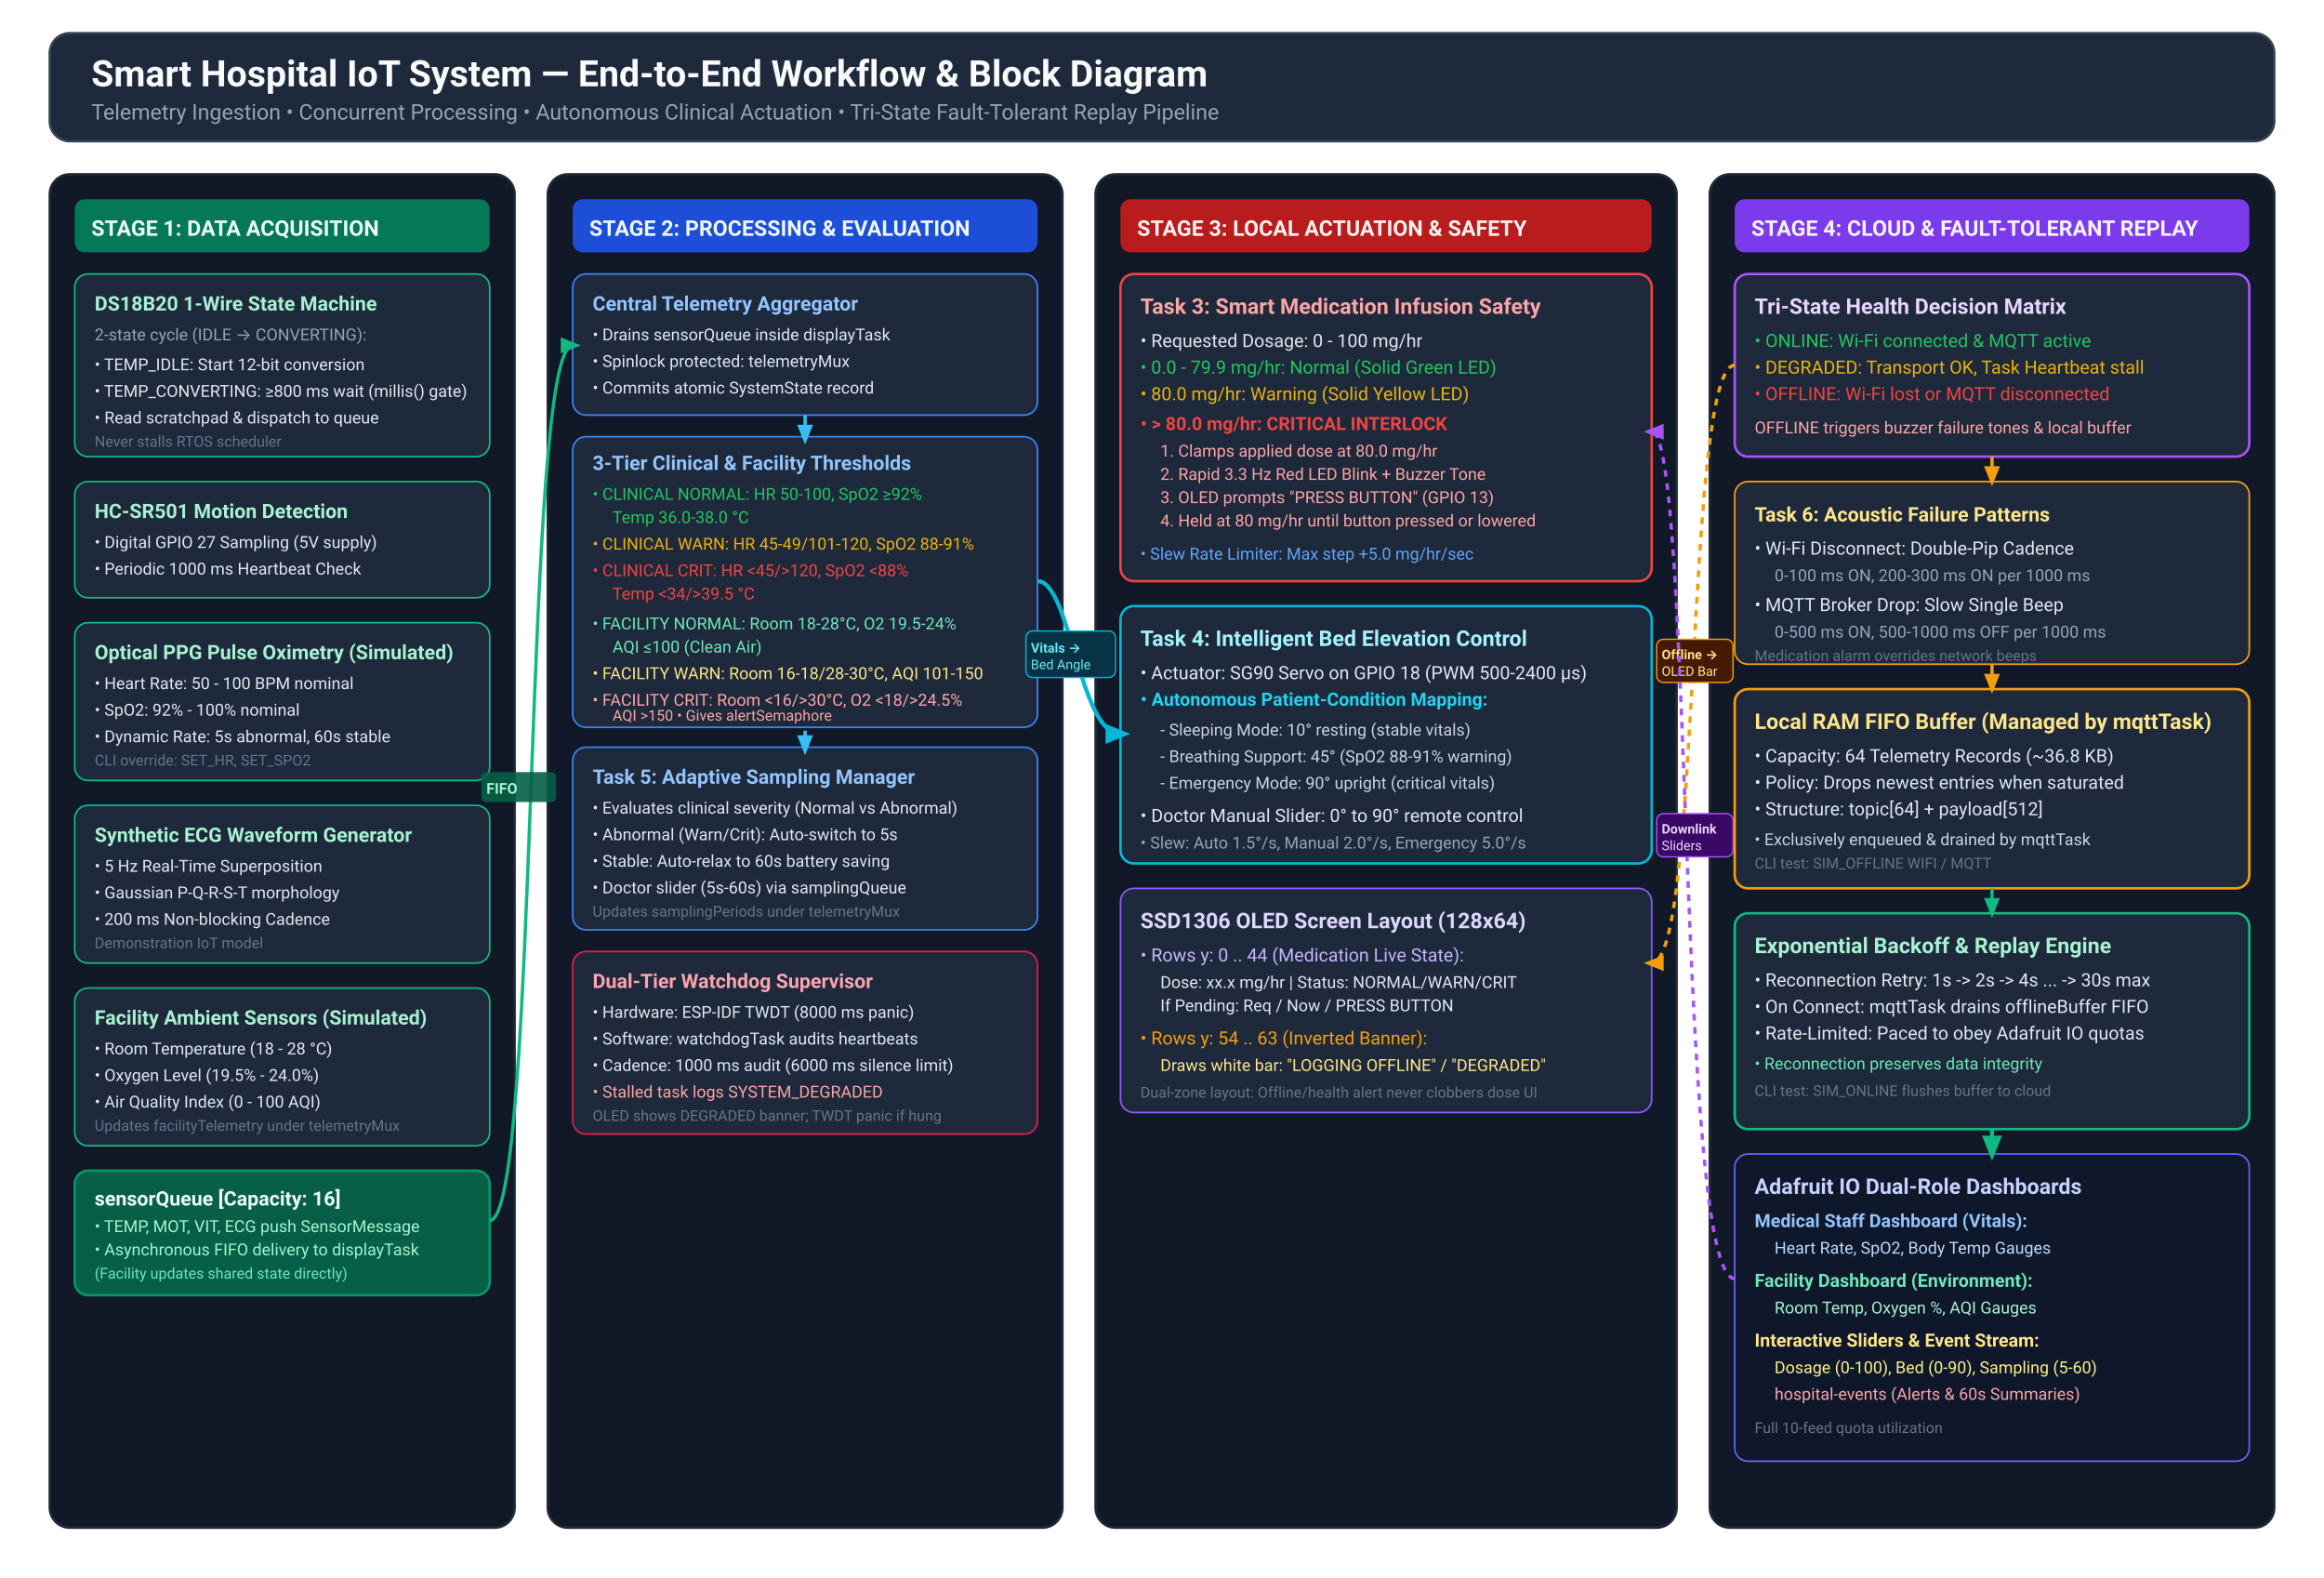
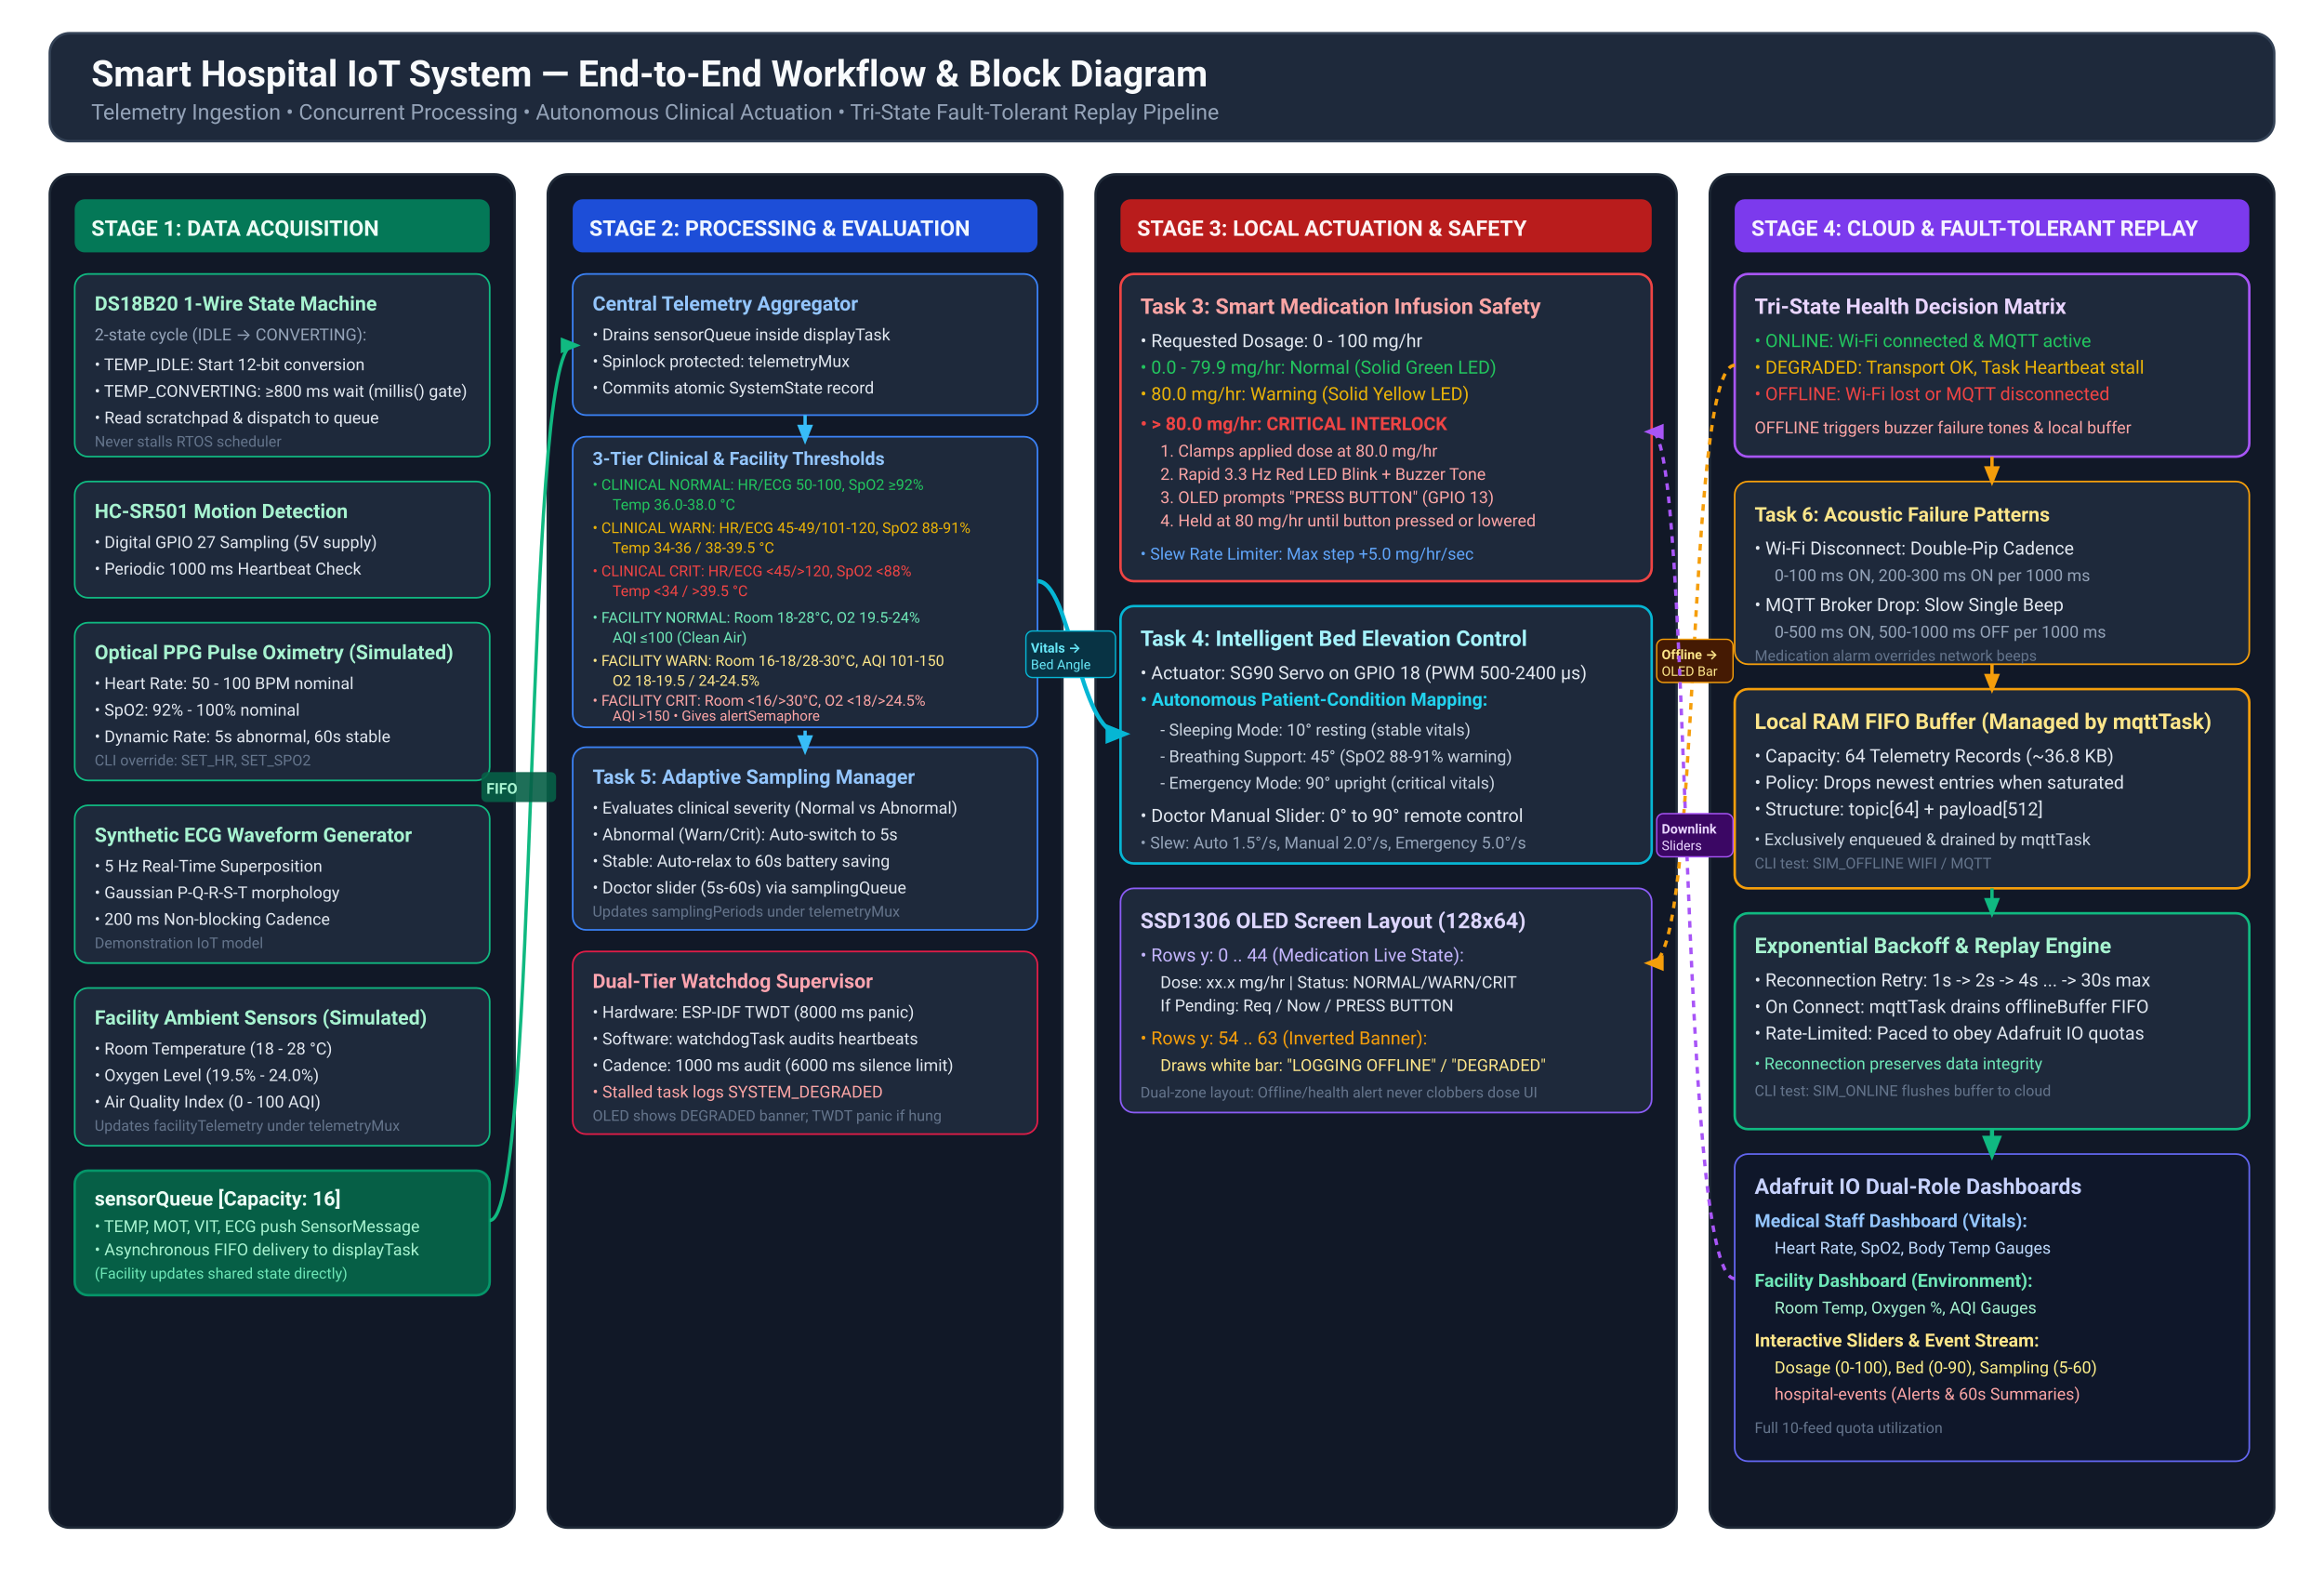
<svg xmlns="http://www.w3.org/2000/svg" viewBox="0 0 1400 950" width="1400" height="950" style="background:#0b1120; font-family:'Segoe UI', -apple-system, BlinkMacSystemFont, Roboto, sans-serif;">
  <defs>
    <linearGradient id="boxGrad1" x1="0%" y1="0%" x2="100%" y2="100%">
      <stop offset="0%" stop-color="#1e293b" />
      <stop offset="100%" stop-color="#0f172a" />
    </linearGradient>
    <linearGradient id="headerGrad" x1="0%" y1="0%" x2="100%" y2="0%">
      <stop offset="0%" stop-color="#1e3a8a" />
      <stop offset="100%" stop-color="#0f172a" />
    </linearGradient>
    <marker id="wfArrow" viewBox="0 0 10 10" refX="6" refY="5" markerWidth="6" markerHeight="6" orient="auto-start-reverse">
      <path d="M 0 1 L 10 5 L 0 9 z" fill="#38bdf8" />
    </marker>
    <marker id="wfArrowBlue" viewBox="0 0 10 10" refX="6" refY="5" markerWidth="6" markerHeight="6" orient="auto-start-reverse">
      <path d="M 0 1 L 10 5 L 0 9 z" fill="#38bdf8" />
    </marker>
    <marker id="wfArrowGreen" viewBox="0 0 10 10" refX="6" refY="5" markerWidth="6" markerHeight="6" orient="auto-start-reverse">
      <path d="M 0 1 L 10 5 L 0 9 z" fill="#10b981" />
    </marker>
    <marker id="wfArrowRed" viewBox="0 0 10 10" refX="6" refY="5" markerWidth="6" markerHeight="6" orient="auto-start-reverse">
      <path d="M 0 1 L 10 5 L 0 9 z" fill="#ef4444" />
    </marker>
    <marker id="wfArrowAmber" viewBox="0 0 10 10" refX="6" refY="5" markerWidth="6" markerHeight="6" orient="auto-start-reverse">
      <path d="M 0 1 L 10 5 L 0 9 z" fill="#f59e0b" />
    </marker>
    <marker id="wfArrowCyan" viewBox="0 0 10 10" refX="6" refY="5" markerWidth="6" markerHeight="6" orient="auto-start-reverse">
      <path d="M 0 1 L 10 5 L 0 9 z" fill="#06b6d4" />
    </marker>
    <marker id="wfArrowPurple" viewBox="0 0 10 10" refX="6" refY="5" markerWidth="6" markerHeight="6" orient="auto-start-reverse">
      <path d="M 0 1 L 10 5 L 0 9 z" fill="#a855f7" />
    </marker>
  </defs>
  <rect x="30" y="20" width="1340" height="65" rx="12" fill="#1e293b" stroke="#334155" stroke-width="1.5" />
  <text x="55" y="52" fill="#f8fafc" font-size="22" font-weight="bold">Smart Hospital IoT System — End-to-End Workflow &amp; Block Diagram</text>
  <text x="55" y="72" fill="#94a3b8" font-size="13">Telemetry Ingestion • Concurrent Processing • Autonomous Clinical Actuation • Tri-State Fault-Tolerant Replay Pipeline</text>
  <rect x="30" y="105" width="280" height="815" rx="12" fill="#111827" stroke="#1f2937" stroke-width="1.5" />
  <rect x="45" y="120" width="250" height="32" rx="6" fill="#047857" />
  <text x="55" y="142" fill="#ecfdf5" font-size="13" font-weight="bold">STAGE 1: DATA ACQUISITION</text>
  <g transform="translate(45, 165)">
    <rect x="0" y="0" width="250" height="110" rx="8" fill="#1e293b" stroke="#10b981" stroke-width="1" />
    <text x="12" y="22" fill="#a7f3d0" font-size="12" font-weight="bold">DS18B20 1-Wire State Machine</text>
    <text x="12" y="40" fill="#94a3b8" font-size="10">2-state cycle (IDLE → CONVERTING):</text>
    <text x="12" y="58" fill="#e2e8f0" font-size="10">• TEMP_IDLE: Start 12-bit conversion</text>
    <text x="12" y="74" fill="#e2e8f0" font-size="10">• TEMP_CONVERTING: ≥800 ms wait (millis() gate)</text>
    <text x="12" y="90" fill="#e2e8f0" font-size="10">• Read scratchpad &amp; dispatch to queue</text>
    <text x="12" y="104" fill="#64748b" font-size="9">Never stalls RTOS scheduler</text>
    <rect x="0" y="125" width="250" height="70" rx="8" fill="#1e293b" stroke="#10b981" stroke-width="1" />
    <text x="12" y="147" fill="#a7f3d0" font-size="12" font-weight="bold">HC-SR501 Motion Detection</text>
    <text x="12" y="165" fill="#e2e8f0" font-size="10">• Digital GPIO 27 Sampling (5V supply)</text>
    <text x="12" y="181" fill="#e2e8f0" font-size="10">• Periodic 1000 ms Heartbeat Check</text>
    <rect x="0" y="210" width="250" height="95" rx="8" fill="#1e293b" stroke="#10b981" stroke-width="1" />
    <text x="12" y="232" fill="#a7f3d0" font-size="12" font-weight="bold">Optical PPG Pulse Oximetry (Simulated)</text>
    <text x="12" y="250" fill="#e2e8f0" font-size="10">• Heart Rate: 50 - 100 BPM nominal</text>
    <text x="12" y="266" fill="#e2e8f0" font-size="10">• SpO2: 92% - 100% nominal</text>
    <text x="12" y="282" fill="#e2e8f0" font-size="10">• Dynamic Rate: 5s abnormal, 60s stable</text>
    <text x="12" y="296" fill="#64748b" font-size="9">CLI override: SET_HR, SET_SPO2</text>
    <rect x="0" y="320" width="250" height="95" rx="8" fill="#1e293b" stroke="#10b981" stroke-width="1" />
    <text x="12" y="342" fill="#a7f3d0" font-size="12" font-weight="bold">Synthetic ECG Waveform Generator</text>
    <text x="12" y="360" fill="#e2e8f0" font-size="10">• 5 Hz Real-Time Superposition</text>
    <text x="12" y="376" fill="#e2e8f0" font-size="10">• Gaussian P-Q-R-S-T morphology</text>
    <text x="12" y="392" fill="#e2e8f0" font-size="10">• 200 ms Non-blocking Cadence</text>
    <text x="12" y="406" fill="#64748b" font-size="9">Demonstration IoT model</text>
    <rect x="0" y="430" width="250" height="95" rx="8" fill="#1e293b" stroke="#10b981" stroke-width="1" />
    <text x="12" y="452" fill="#a7f3d0" font-size="12" font-weight="bold">Facility Ambient Sensors (Simulated)</text>
    <text x="12" y="470" fill="#e2e8f0" font-size="10">• Room Temperature (18 - 28 °C)</text>
    <text x="12" y="486" fill="#e2e8f0" font-size="10">• Oxygen Level (19.5% - 24.0%)</text>
    <text x="12" y="502" fill="#e2e8f0" font-size="10">• Air Quality Index (0 - 100 AQI)</text>
    <text x="12" y="516" fill="#64748b" font-size="9">Updates facilityTelemetry under telemetryMux</text>
    <rect x="0" y="540" width="250" height="75" rx="8" fill="#065f46" stroke="#059669" stroke-width="1.5" />
    <text x="12" y="561" fill="#ecfdf5" font-size="12" font-weight="bold">sensorQueue [Capacity: 16]</text>
    <text x="12" y="577" fill="#a7f3d0" font-size="10">• TEMP, MOT, VIT, ECG push SensorMessage</text>
    <text x="12" y="591" fill="#a7f3d0" font-size="10">• Asynchronous FIFO delivery to displayTask</text>
    <text x="12" y="605" fill="#6ee7b7" font-size="9">(Facility updates shared state directly)</text>
  </g>
  <rect x="330" y="105" width="310" height="815" rx="12" fill="#111827" stroke="#1f2937" stroke-width="1.5" />
  <rect x="345" y="120" width="280" height="32" rx="6" fill="#1d4ed8" />
  <text x="355" y="142" fill="#eff6ff" font-size="13" font-weight="bold">STAGE 2: PROCESSING &amp; EVALUATION</text>
  <g transform="translate(345, 165)">
    <rect x="0" y="0" width="280" height="85" rx="8" fill="#1e293b" stroke="#3b82f6" stroke-width="1" />
    <text x="12" y="22" fill="#93c5fd" font-size="12" font-weight="bold">Central Telemetry Aggregator</text>
    <text x="12" y="40" fill="#e2e8f0" font-size="10">• Drains sensorQueue inside displayTask</text>
    <text x="12" y="56" fill="#e2e8f0" font-size="10">• Spinlock protected: telemetryMux</text>
    <text x="12" y="72" fill="#e2e8f0" font-size="10">• Commits atomic SystemState record</text>
    <rect x="0" y="98" width="280" height="175" rx="8" fill="#1e293b" stroke="#3b82f6" stroke-width="1" />
-     <text x="12" y="118" fill="#93c5fd" font-size="12" font-weight="bold">3-Tier Clinical &amp; Facility Thresholds</text>
-     <text x="12" y="136" fill="#22c55e" font-size="10">• CLINICAL NORMAL: HR 50-100, SpO2 ≥92%</text>
-     <text x="24" y="150" fill="#22c55e" font-size="10">Temp 36.0-38.0 °C</text>
-     <text x="12" y="166" fill="#eab308" font-size="10">• CLINICAL WARN: HR 45-49/101-120, SpO2 88-91%</text>
-     <text x="12" y="182" fill="#ef4444" font-size="10">• CLINICAL CRIT: HR &lt;45/&gt;120, SpO2 &lt;88%</text>
-     <text x="24" y="196" fill="#ef4444" font-size="10">Temp &lt;34/&gt;39.5 °C</text>
-     <text x="12" y="214" fill="#6ee7b7" font-size="10">• FACILITY NORMAL: Room 18-28°C, O2 19.5-24%</text>
-     <text x="24" y="228" fill="#6ee7b7" font-size="10">AQI ≤100 (Clean Air)</text>
-     <text x="12" y="244" fill="#fde68a" font-size="10">• FACILITY WARN: Room 16-18/28-30°C, AQI 101-150</text>
-     <text x="12" y="260" fill="#fca5a5" font-size="10">• FACILITY CRIT: Room &lt;16/&gt;30°C, O2 &lt;18/&gt;24.5%</text>
-     <text x="24" y="269" fill="#fca5a5" font-size="9">AQI &gt;150 • Gives alertSemaphore</text>
+     <text x="12" y="115" fill="#93c5fd" font-size="11" font-weight="bold">3-Tier Clinical &amp; Facility Thresholds</text>
+     <text x="12" y="130" fill="#22c55e" font-size="9">• CLINICAL NORMAL: HR/ECG 50-100, SpO2 ≥92%</text>
+     <text x="24" y="142" fill="#22c55e" font-size="9">Temp 36.0-38.0 °C</text>
+     <text x="12" y="156" fill="#eab308" font-size="9">• CLINICAL WARN: HR/ECG 45-49/101-120, SpO2 88-91%</text>
+     <text x="24" y="168" fill="#eab308" font-size="9">Temp 34-36 / 38-39.5 °C</text>
+     <text x="12" y="182" fill="#ef4444" font-size="9">• CLINICAL CRIT: HR/ECG &lt;45/&gt;120, SpO2 &lt;88%</text>
+     <text x="24" y="194" fill="#ef4444" font-size="9">Temp &lt;34 / &gt;39.5 °C</text>
+     <text x="12" y="210" fill="#6ee7b7" font-size="9">• FACILITY NORMAL: Room 18-28°C, O2 19.5-24%</text>
+     <text x="24" y="222" fill="#6ee7b7" font-size="9">AQI ≤100 (Clean Air)</text>
+     <text x="12" y="236" fill="#fde68a" font-size="9">• FACILITY WARN: Room 16-18/28-30°C, AQI 101-150</text>
+     <text x="24" y="248" fill="#fde68a" font-size="9">O2 18-19.5 / 24-24.5%</text>
+     <text x="12" y="260" fill="#fca5a5" font-size="9">• FACILITY CRIT: Room &lt;16/&gt;30°C, O2 &lt;18/&gt;24.5%</text>
+     <text x="24" y="269" fill="#fca5a5" font-size="8.5">AQI &gt;150 • Gives alertSemaphore</text>
    <rect x="0" y="285" width="280" height="110" rx="8" fill="#1e293b" stroke="#3b82f6" stroke-width="1" />
    <text x="12" y="307" fill="#93c5fd" font-size="12" font-weight="bold">Task 5: Adaptive Sampling Manager</text>
    <text x="12" y="325" fill="#e2e8f0" font-size="10">• Evaluates clinical severity (Normal vs Abnormal)</text>
    <text x="12" y="341" fill="#e2e8f0" font-size="10">• Abnormal (Warn/Crit): Auto-switch to 5s</text>
    <text x="12" y="357" fill="#e2e8f0" font-size="10">• Stable: Auto-relax to 60s battery saving</text>
    <text x="12" y="373" fill="#e2e8f0" font-size="10">• Doctor slider (5s-60s) via samplingQueue</text>
    <text x="12" y="387" fill="#64748b" font-size="9">Updates samplingPeriods under telemetryMux</text>
    <rect x="0" y="408" width="280" height="110" rx="8" fill="#1e293b" stroke="#e11d48" stroke-width="1" />
    <text x="12" y="430" fill="#fda4af" font-size="12" font-weight="bold">Dual-Tier Watchdog Supervisor</text>
    <text x="12" y="448" fill="#e2e8f0" font-size="10">• Hardware: ESP-IDF TWDT (8000 ms panic)</text>
    <text x="12" y="464" fill="#e2e8f0" font-size="10">• Software: watchdogTask audits heartbeats</text>
    <text x="12" y="480" fill="#e2e8f0" font-size="10">• Cadence: 1000 ms audit (6000 ms silence limit)</text>
    <text x="12" y="496" fill="#fca5a5" font-size="10">• Stalled task logs SYSTEM_DEGRADED</text>
    <text x="12" y="510" fill="#64748b" font-size="9">OLED shows DEGRADED banner; TWDT panic if hung</text>
  </g>
  <rect x="660" y="105" width="350" height="815" rx="12" fill="#111827" stroke="#1f2937" stroke-width="1.5" />
  <rect x="675" y="120" width="320" height="32" rx="6" fill="#b91c1c" />
  <text x="685" y="142" fill="#fef2f2" font-size="13" font-weight="bold">STAGE 3: LOCAL ACTUATION &amp; SAFETY</text>
  <g transform="translate(675, 165)">
    <rect x="0" y="0" width="320" height="185" rx="8" fill="#1e293b" stroke="#ef4444" stroke-width="1.5" />
    <text x="12" y="24" fill="#fca5a5" font-size="13" font-weight="bold">Task 3: Smart Medication Infusion Safety</text>
    <text x="12" y="44" fill="#e2e8f0" font-size="11">• Requested Dosage: 0 - 100 mg/hr</text>
    <text x="12" y="60" fill="#22c55e" font-size="11">• 0.0 - 79.9 mg/hr: Normal (Solid Green LED)</text>
    <text x="12" y="76" fill="#eab308" font-size="11">• 80.0 mg/hr: Warning (Solid Yellow LED)</text>
    <text x="12" y="94" fill="#ef4444" font-size="11" font-weight="bold">• &gt; 80.0 mg/hr: CRITICAL INTERLOCK</text>
    <text x="24" y="110" fill="#fca5a5" font-size="10">1. Clamps applied dose at 80.0 mg/hr</text>
    <text x="24" y="124" fill="#fca5a5" font-size="10">2. Rapid 3.3 Hz Red LED Blink + Buzzer Tone</text>
    <text x="24" y="138" fill="#fca5a5" font-size="10">3. OLED prompts "PRESS BUTTON" (GPIO 13)</text>
    <text x="24" y="152" fill="#fca5a5" font-size="10">4. Held at 80 mg/hr until button pressed or lowered</text>
    <text x="12" y="172" fill="#60a5fa" font-size="10">• Slew Rate Limiter: Max step +5.0 mg/hr/sec</text>
    <rect x="0" y="200" width="320" height="155" rx="8" fill="#1e293b" stroke="#06b6d4" stroke-width="1.5" />
    <text x="12" y="224" fill="#a5f3fc" font-size="13" font-weight="bold">Task 4: Intelligent Bed Elevation Control</text>
    <text x="12" y="244" fill="#e2e8f0" font-size="11">• Actuator: SG90 Servo on GPIO 18 (PWM 500-2400 μs)</text>
    <text x="12" y="260" fill="#22d3ee" font-size="11" font-weight="bold">• Autonomous Patient-Condition Mapping:</text>
    <text x="24" y="278" fill="#cbd5e1" font-size="10">- Sleeping Mode: 10° resting (stable vitals)</text>
    <text x="24" y="294" fill="#cbd5e1" font-size="10">- Breathing Support: 45° (SpO2 88-91% warning)</text>
    <text x="24" y="310" fill="#cbd5e1" font-size="10">- Emergency Mode: 90° upright (critical vitals)</text>
    <text x="12" y="330" fill="#e2e8f0" font-size="11">• Doctor Manual Slider: 0° to 90° remote control</text>
    <text x="12" y="346" fill="#94a3b8" font-size="10">• Slew: Auto 1.5°/s, Manual 2.0°/s, Emergency 5.0°/s</text>
    <rect x="0" y="370" width="320" height="135" rx="8" fill="#1e293b" stroke="#8b5cf6" stroke-width="1" />
    <text x="12" y="394" fill="#ddd6fe" font-size="13" font-weight="bold">SSD1306 OLED Screen Layout (128x64)</text>
    <text x="12" y="414" fill="#c4b5fd" font-size="11">• Rows y: 0 .. 44 (Medication Live State):</text>
    <text x="24" y="430" fill="#e2e8f0" font-size="10">Dose: xx.x mg/hr | Status: NORMAL/WARN/CRIT</text>
    <text x="24" y="444" fill="#e2e8f0" font-size="10">If Pending: Req / Now / PRESS BUTTON</text>
    <text x="12" y="464" fill="#f59e0b" font-size="11">• Rows y: 54 .. 63 (Inverted Banner):</text>
    <text x="24" y="480" fill="#fde68a" font-size="10">Draws white bar: "LOGGING OFFLINE" / "DEGRADED"</text>
    <text x="12" y="496" fill="#64748b" font-size="9">Dual-zone layout: Offline/health alert never clobbers dose UI</text>
  </g>
  <rect x="1030" y="105" width="340" height="815" rx="12" fill="#111827" stroke="#1f2937" stroke-width="1.5" />
  <rect x="1045" y="120" width="310" height="32" rx="6" fill="#7c3aed" />
  <text x="1055" y="142" fill="#f5f3ff" font-size="13" font-weight="bold">STAGE 4: CLOUD &amp; FAULT-TOLERANT REPLAY</text>
  <g transform="translate(1045, 165)">
    <rect x="0" y="0" width="310" height="110" rx="8" fill="#1e293b" stroke="#a855f7" stroke-width="1.5" />
    <text x="12" y="24" fill="#e9d5ff" font-size="13" font-weight="bold">Tri-State Health Decision Matrix</text>
    <text x="12" y="44" fill="#22c55e" font-size="11">• ONLINE: Wi-Fi connected &amp; MQTT active</text>
    <text x="12" y="60" fill="#eab308" font-size="11">• DEGRADED: Transport OK, Task Heartbeat stall</text>
    <text x="12" y="76" fill="#ef4444" font-size="11">• OFFLINE: Wi-Fi lost or MQTT disconnected</text>
    <text x="12" y="96" fill="#fca5a5" font-size="10">OFFLINE triggers buzzer failure tones &amp; local buffer</text>
    <rect x="0" y="125" width="310" height="110" rx="8" fill="#1e293b" stroke="#f59e0b" stroke-width="1" />
    <text x="12" y="149" fill="#fde68a" font-size="12" font-weight="bold">Task 6: Acoustic Failure Patterns</text>
    <text x="12" y="169" fill="#e2e8f0" font-size="11">• Wi-Fi Disconnect: Double-Pip Cadence</text>
    <text x="24" y="185" fill="#94a3b8" font-size="10">0-100 ms ON, 200-300 ms ON per 1000 ms</text>
    <text x="12" y="203" fill="#e2e8f0" font-size="11">• MQTT Broker Drop: Slow Single Beep</text>
    <text x="24" y="219" fill="#94a3b8" font-size="10">0-500 ms ON, 500-1000 ms OFF per 1000 ms</text>
    <text x="12" y="233" fill="#64748b" font-size="9">Medication alarm overrides network beeps</text>
    <rect x="0" y="250" width="310" height="120" rx="8" fill="#1e293b" stroke="#f59e0b" stroke-width="1.5" />
    <text x="12" y="274" fill="#fde68a" font-size="13" font-weight="bold">Local RAM FIFO Buffer (Managed by mqttTask)</text>
    <text x="12" y="294" fill="#e2e8f0" font-size="11">• Capacity: 64 Telemetry Records (~36.8 KB)</text>
    <text x="12" y="310" fill="#e2e8f0" font-size="11">• Policy: Drops newest entries when saturated</text>
    <text x="12" y="326" fill="#e2e8f0" font-size="11">• Structure: topic[64] + payload[512]</text>
    <text x="12" y="344" fill="#cbd5e1" font-size="10">• Exclusively enqueued &amp; drained by mqttTask</text>
    <text x="12" y="358" fill="#64748b" font-size="9">CLI test: SIM_OFFLINE WIFI / MQTT</text>
    <rect x="0" y="385" width="310" height="130" rx="8" fill="#1e293b" stroke="#10b981" stroke-width="1.5" />
    <text x="12" y="409" fill="#a7f3d0" font-size="13" font-weight="bold">Exponential Backoff &amp; Replay Engine</text>
    <text x="12" y="429" fill="#e2e8f0" font-size="11">• Reconnection Retry: 1s -&gt; 2s -&gt; 4s ... -&gt; 30s max</text>
    <text x="12" y="445" fill="#e2e8f0" font-size="11">• On Connect: mqttTask drains offlineBuffer FIFO</text>
    <text x="12" y="461" fill="#e2e8f0" font-size="11">• Rate-Limited: Paced to obey Adafruit IO quotas</text>
    <text x="12" y="479" fill="#6ee7b7" font-size="10">• Reconnection preserves data integrity</text>
    <text x="12" y="495" fill="#64748b" font-size="9">CLI test: SIM_ONLINE flushes buffer to cloud</text>
    <rect x="0" y="530" width="310" height="185" rx="8" fill="#0f172a" stroke="#6366f1" stroke-width="1" />
    <text x="12" y="554" fill="#c7d2fe" font-size="13" font-weight="bold">Adafruit IO Dual-Role Dashboards</text>
    <text x="12" y="574" fill="#93c5fd" font-size="11" font-weight="bold">Medical Staff Dashboard (Vitals):</text>
    <text x="24" y="590" fill="#bfdbfe" font-size="10">Heart Rate, SpO2, Body Temp Gauges</text>
    <text x="12" y="610" fill="#6ee7b7" font-size="11" font-weight="bold">Facility Dashboard (Environment):</text>
    <text x="24" y="626" fill="#a7f3d0" font-size="10">Room Temp, Oxygen %, AQI Gauges</text>
    <text x="12" y="646" fill="#fde68a" font-size="11" font-weight="bold">Interactive Sliders &amp; Event Stream:</text>
    <text x="24" y="662" fill="#fef08a" font-size="10">Dosage (0-100), Bed (0-90), Sampling (5-60)</text>
    <text x="24" y="678" fill="#fca5a5" font-size="10">hospital-events (Alerts &amp; 60s Summaries)</text>
    <text x="12" y="698" fill="#64748b" font-size="9">Full 10-feed quota utilization</text>
  </g>
  <path d="M 295 735 C 325 735, 315 208, 345 208" stroke="#10b981" stroke-width="2" fill="none" marker-end="url(#wfArrowGreen)" />
  <rect x="290" y="465" width="45" height="18" rx="3" fill="#065f46" opacity="0.9" />
  <text x="293" y="478" fill="#a7f3d0" font-size="9" font-weight="bold">FIFO</text>
  <path d="M 485 250 L 485 263" stroke="#38bdf8" stroke-width="2" fill="none" marker-end="url(#wfArrowBlue)" />
  <path d="M 485 440 L 485 450" stroke="#38bdf8" stroke-width="2" fill="none" marker-end="url(#wfArrowBlue)" />
  <path d="M 625 350 C 645 350, 650 442, 675 442" stroke="#06b6d4" stroke-width="2.5" fill="none" marker-end="url(#wfArrowCyan)" />
  <rect x="618" y="380" width="54" height="28" rx="4" fill="#083344" stroke="#06b6d4" stroke-width="0.8" />
  <text x="621" y="393" fill="#67e8f9" font-size="8" font-weight="bold">Vitals →</text>
  <text x="621" y="403" fill="#67e8f9" font-size="8">Bed Angle</text>
  <path d="M 1200 680 L 1200 693" stroke="#10b981" stroke-width="2.5" fill="none" marker-end="url(#wfArrowGreen)" />
  <path d="M 1200 275 L 1200 288" stroke="#f59e0b" stroke-width="2" fill="none" marker-end="url(#wfArrowAmber)" />
  <path d="M 1200 400 L 1200 413" stroke="#f59e0b" stroke-width="2" fill="none" marker-end="url(#wfArrowAmber)" />
  <path d="M 1200 535 L 1200 548" stroke="#10b981" stroke-width="2" fill="none" marker-end="url(#wfArrowGreen)" />
  <path d="M 1045 220 C 1015 220, 1025 580, 995 580" stroke="#f59e0b" stroke-width="2" stroke-dasharray="4,4" fill="none" marker-end="url(#wfArrowAmber)" />
  <rect x="998" y="385" width="46" height="26" rx="4" fill="#451a03" stroke="#f59e0b" stroke-width="0.8" />
  <text x="1001" y="397" fill="#fde68a" font-size="8" font-weight="bold">Offline →</text>
  <text x="1001" y="407" fill="#fde68a" font-size="8">OLED Bar</text>
  <path d="M 1045 770 C 1010 770, 1020 260, 995 260" stroke="#a855f7" stroke-width="2" stroke-dasharray="4,4" fill="none" marker-end="url(#wfArrowPurple)" />
  <rect x="998" y="490" width="46" height="26" rx="4" fill="#3b0764" stroke="#a855f7" stroke-width="0.8" />
  <text x="1001" y="502" fill="#e9d5ff" font-size="8" font-weight="bold">Downlink</text>
  <text x="1001" y="512" fill="#e9d5ff" font-size="8">Sliders</text>
</svg>
